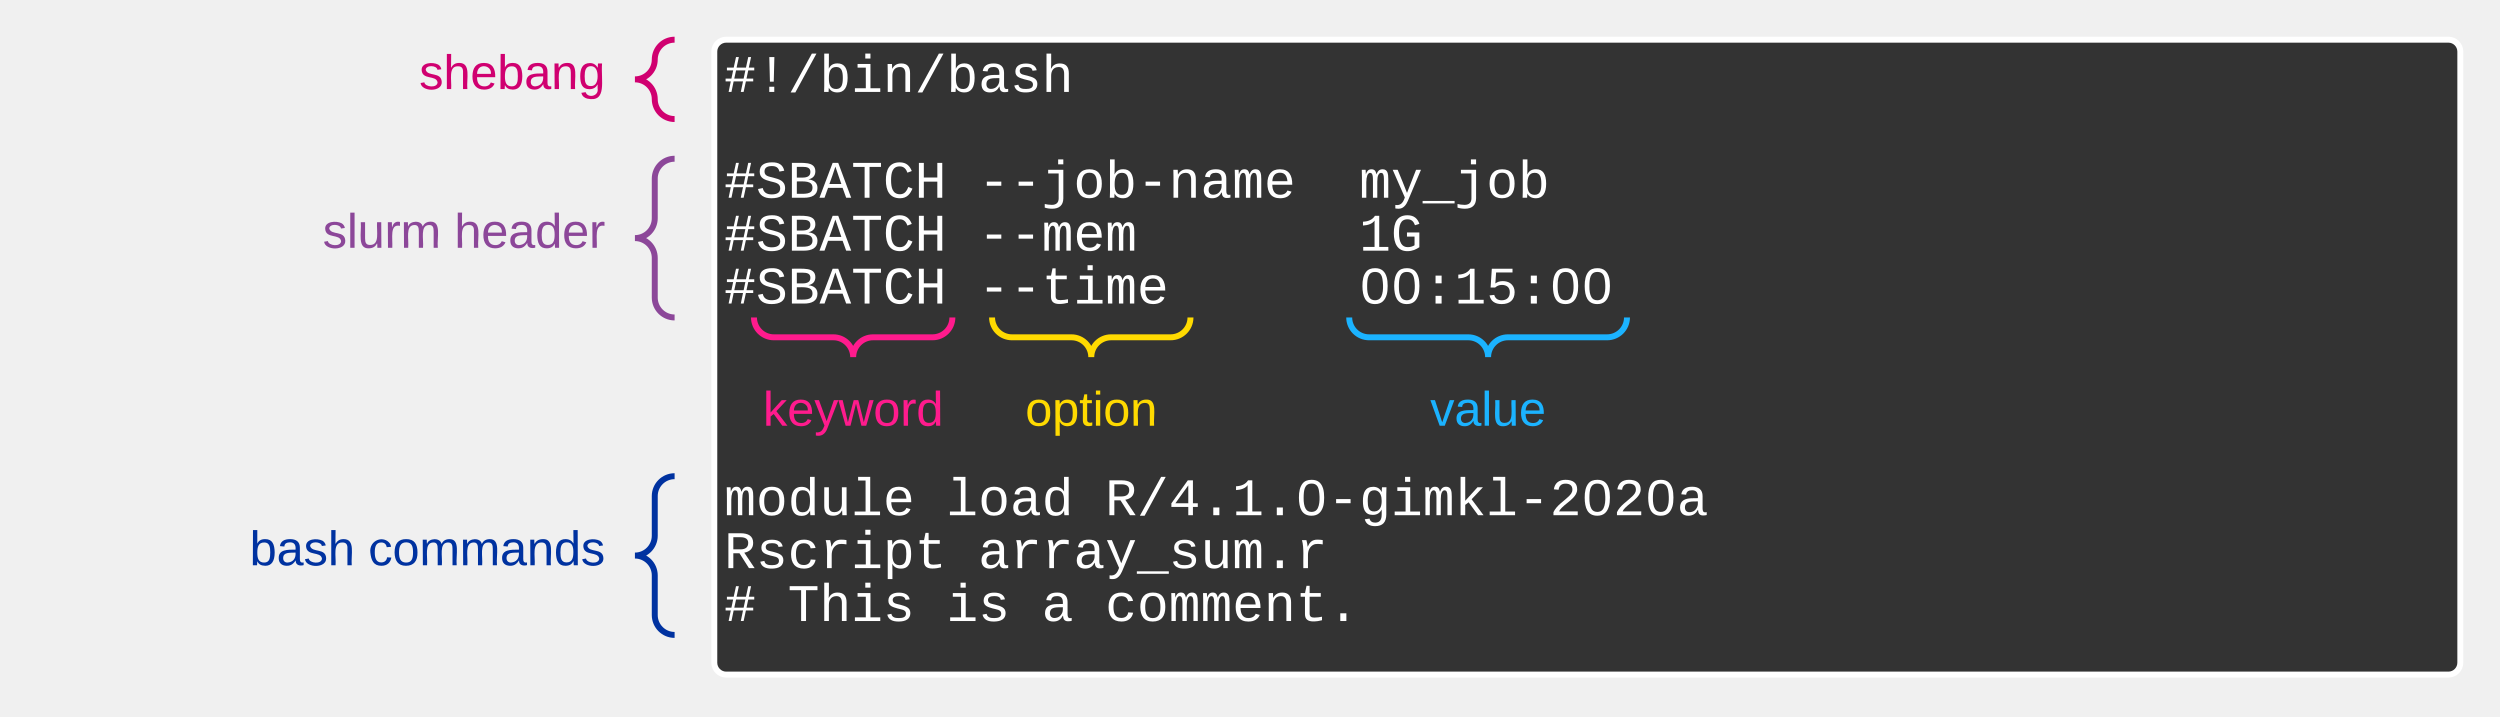
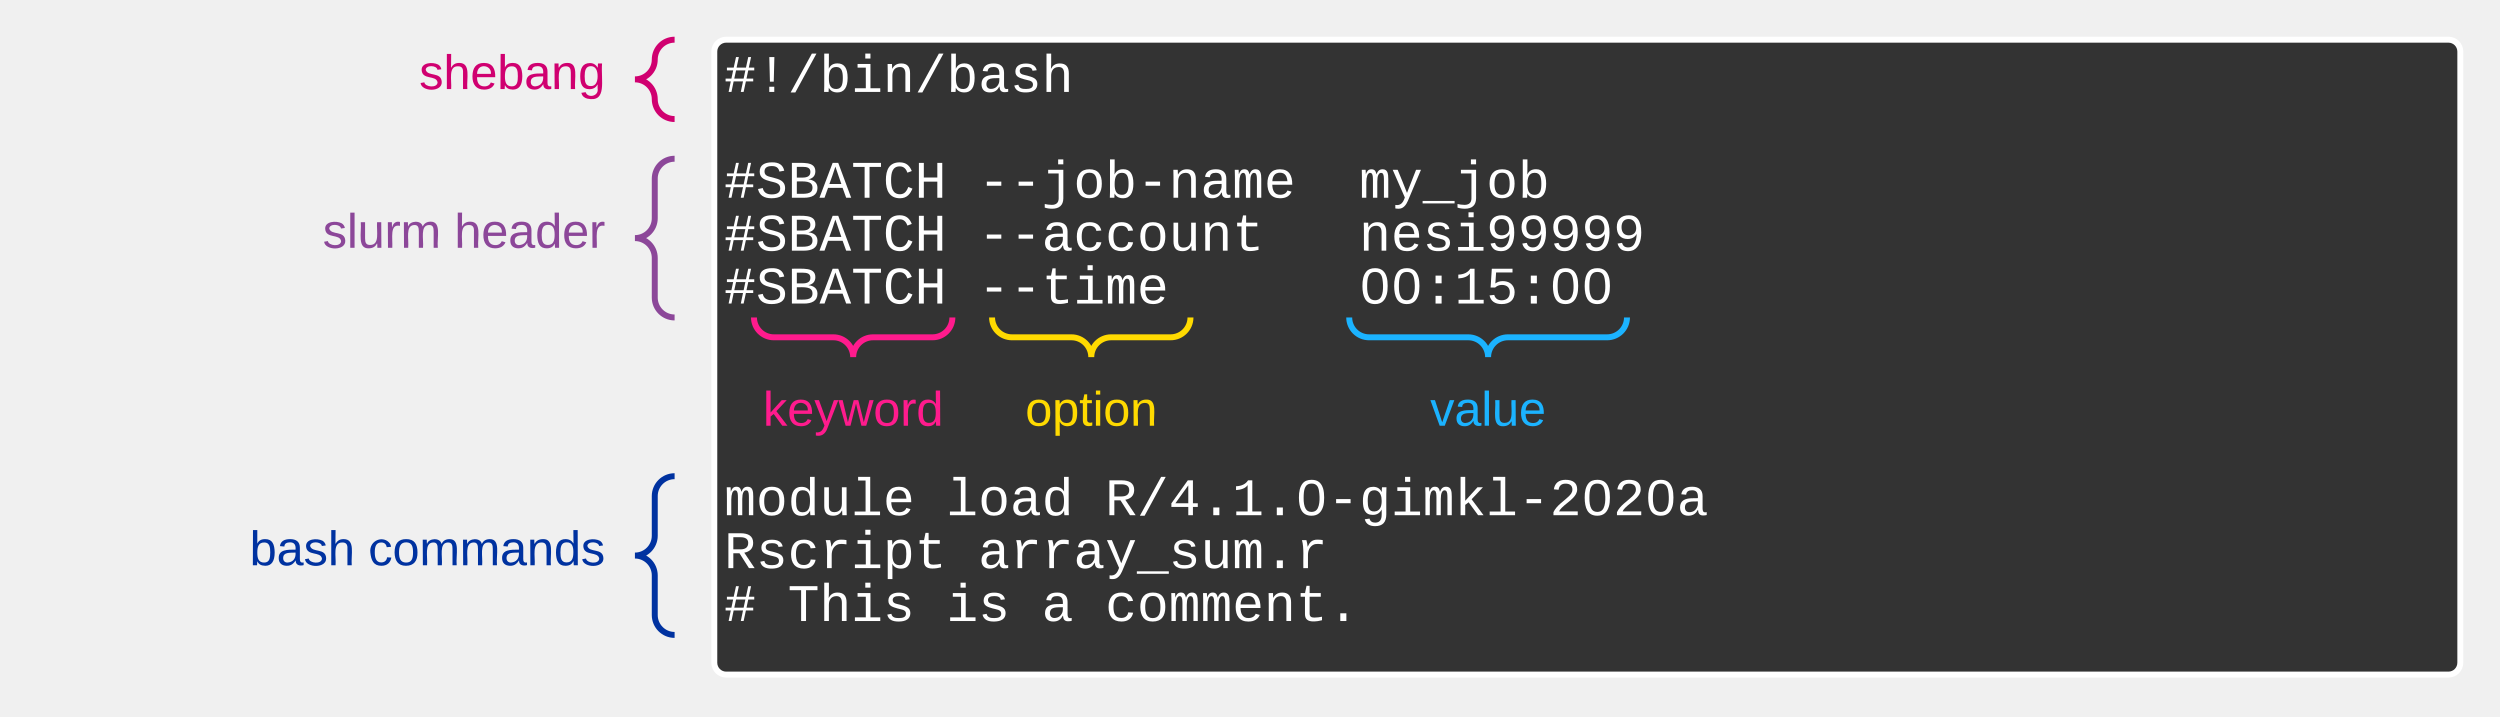
<svg xmlns="http://www.w3.org/2000/svg" xmlns:ns1="lucid" xmlns:xlink="http://www.w3.org/1999/xlink" width="1260" height="361.33">
  <g transform="translate(1580 -160)" ns1:page-tab-id="0_0">
-     <path d="M-1220 186c0-3.3 2.7-6 6-6h868c3.3 0 6 2.7 6 6v308c0 3.3-2.7 6-6 6h-868c-3.3 0-6-2.7-6-6z" stroke="#fff" stroke-width="3" fill="#333" />
+     <path d="M-1220 186a6 6 0 0 1 6-6h868a6 6 0 0 1 6 6v308a6 6 0 0 1-6 6h-868a6 6 0 0 1-6-6z" stroke="#fff" stroke-width="3" fill="#333" />
    <use xlink:href="#a" transform="matrix(1,0,0,1,-1215,185) translate(0 21.32812)" />
    <use xlink:href="#b" transform="matrix(1,0,0,1,-1215,185) translate(0 47.99479)" />
    <use xlink:href="#c" transform="matrix(1,0,0,1,-1215,185) translate(0 74.66146)" />
    <use xlink:href="#d" transform="matrix(1,0,0,1,-1215,185) translate(128.0208 74.66146)" />
    <use xlink:href="#e" transform="matrix(1,0,0,1,-1215,185) translate(320.0521 74.66146)" />
-     <use xlink:href="#c" transform="matrix(1,0,0,1,-1215,185) translate(0 101.3281)" />
-     <use xlink:href="#f" transform="matrix(1,0,0,1,-1215,185) translate(128.0208 101.3281)" />
-     <use xlink:href="#g" transform="matrix(1,0,0,1,-1215,185) translate(216.01 101.3281)" />
-     <use xlink:href="#g" transform="matrix(1,0,0,1,-1215,185) translate(252.01 101.3281)" />
+     <use xlink:href="#f" transform="matrix(1,0,0,1,-1215,185) translate(0 101.3281)" />
+     <use xlink:href="#g" transform="matrix(1,0,0,1,-1215,185) translate(128.0208 101.3281)" />
    <use xlink:href="#h" transform="matrix(1,0,0,1,-1215,185) translate(288.01 101.3281)" />
    <use xlink:href="#i" transform="matrix(1,0,0,1,-1215,185) translate(320.0152 101.3281)" />
    <use xlink:href="#c" transform="matrix(1,0,0,1,-1215,185) translate(0 127.9948)" />
    <use xlink:href="#j" transform="matrix(1,0,0,1,-1215,185) translate(128.0208 127.9948)" />
    <use xlink:href="#k" transform="matrix(1,0,0,1,-1215,185) translate(320.0521 127.9948)" />
    <use xlink:href="#b" transform="matrix(1,0,0,1,-1215,185) translate(0 154.6615)" />
    <use xlink:href="#b" transform="matrix(1,0,0,1,-1215,185) translate(0 181.3281)" />
    <use xlink:href="#b" transform="matrix(1,0,0,1,-1215,185) translate(0 207.9948)" />
    <use xlink:href="#l" transform="matrix(1,0,0,1,-1215,185) translate(0 234.6615)" />
    <use xlink:href="#m" transform="matrix(1,0,0,1,-1215,185) translate(112.0182 234.6615)" />
    <use xlink:href="#n" transform="matrix(1,0,0,1,-1215,185) translate(192.0312 234.6615)" />
    <use xlink:href="#o" transform="matrix(1,0,0,1,-1215,185) translate(0 261.3281)" />
    <use xlink:href="#p" transform="matrix(1,0,0,1,-1215,185) translate(128.0208 261.3281)" />
    <use xlink:href="#q" transform="matrix(1,0,0,1,-1215,185) translate(0 287.9948)" />
    <use xlink:href="#r" transform="matrix(1,0,0,1,-1215,185) translate(32.00521 287.9948)" />
    <use xlink:href="#s" transform="matrix(1,0,0,1,-1215,185) translate(112.0182 287.9948)" />
    <use xlink:href="#t" transform="matrix(1,0,0,1,-1215,185) translate(160.026 287.9948)" />
    <use xlink:href="#u" transform="matrix(1,0,0,1,-1215,185) translate(192.0312 287.9948)" />
    <use xlink:href="#v" transform="matrix(1,0,0,1,-1215,185) translate(0 314.6615)" />
-     <path d="M-1560 186c0-3.3 2.7-6 6-6h308c3.3 0 6 2.7 6 6v28c0 3.3-2.7 6-6 6h-308c-3.3 0-6-2.7-6-6z" fill="none" />
+     <path d="M-1560 186a6 6 0 0 1 6-6h308a6 6 0 0 1 6 6v28a6 6 0 0 1-6 6h-308a6 6 0 0 1-6-6z" fill="none" />
    <path d="M-1240 220c-5.52 0-10-4.48-10-10s-4.48-10-10-10c5.52 0 10-4.48 10-10s4.48-10 10-10" stroke="#d00070" stroke-width="3" fill="none" />
    <g>
      <use xlink:href="#w" transform="matrix(1,0,0,1,-1555,185) translate(186.2963 19.88889)" />
    </g>
-     <path d="M-1560 246c0-3.3 2.7-6 6-6h308c3.3 0 6 2.7 6 6v68c0 3.3-2.7 6-6 6h-308c-3.3 0-6-2.7-6-6z" fill="none" />
+     <path d="M-1560 246a6 6 0 0 1 6-6h308a6 6 0 0 1 6 6v68a6 6 0 0 1-6 6h-308a6 6 0 0 1-6-6z" fill="none" />
    <path d="M-1240 320c-5.52 0-10-4.48-10-10v-20c0-5.52-4.48-10-10-10 5.52 0 10-4.48 10-10v-20c0-5.52 4.48-10 10-10" stroke="#8c4799" stroke-width="3" fill="none" />
    <g>
      <use xlink:href="#x" transform="matrix(1,0,0,1,-1555,245) translate(137.679 39.88889)" />
      <use xlink:href="#y" transform="matrix(1,0,0,1,-1555,245) translate(204.0185 39.88889)" />
    </g>
-     <path d="M-1560 406c0-3.3 2.7-6 6-6h308c3.3 0 6 2.7 6 6v68c0 3.3-2.7 6-6 6h-308c-3.3 0-6-2.7-6-6z" fill="none" />
+     <path d="M-1560 406a6 6 0 0 1 6-6h308a6 6 0 0 1 6 6v68a6 6 0 0 1-6 6h-308a6 6 0 0 1-6-6z" fill="none" />
    <path d="M-1240 480c-5.52 0-10-4.48-10-10v-20c0-5.52-4.48-10-10-10 5.52 0 10-4.48 10-10v-20c0-5.52 4.48-10 10-10" stroke="#0032a0" stroke-width="3" fill="none" />
    <g>
      <use xlink:href="#z" transform="matrix(1,0,0,1,-1555,405) translate(100.8765 39.88889)" />
      <use xlink:href="#A" transform="matrix(1,0,0,1,-1555,405) translate(160.6296 39.88889)" />
    </g>
    <g fill="none">
-       <path d="M-1194 400c-3.3 0-6-2.7-6-6v-68c0-3.3 2.7-6 6-6h88c3.3 0 6 2.7 6 6v68c0 3.3-2.7 6-6 6z" />
+       <path d="M-1194 400a6 6 0 0 1-6-6v-68a6 6 0 0 1 6-6h88a6 6 0 0 1 6 6v68a6 6 0 0 1-6 6z" />
      <path d="M-1100 320c0 5.52-4.48 10-10 10h-30c-5.52 0-10 4.48-10 10 0-5.52-4.48-10-10-10h-30c-5.52 0-10-4.48-10-10" stroke="#ff1b8d" stroke-width="3" />
    </g>
    <g>
      <use xlink:href="#B" transform="matrix(1,0,0,1,-1195,355) translate(-0.4259259 19.55556)" />
    </g>
    <g fill="none">
-       <path d="M-1074 400c-3.3 0-6-2.7-6-6v-68c0-3.3 2.7-6 6-6h88c3.3 0 6 2.7 6 6v68c0 3.3-2.7 6-6 6z" />
+       <path d="M-1074 400a6 6 0 0 1-6-6v-68a6 6 0 0 1 6-6h88a6 6 0 0 1 6 6v68a6 6 0 0 1-6 6z" />
      <path d="M-980 320c0 5.52-4.48 10-10 10h-30c-5.52 0-10 4.48-10 10 0-5.52-4.48-10-10-10h-30c-5.52 0-10-4.48-10-10" stroke="#ffda00" stroke-width="3" />
    </g>
    <g>
      <use xlink:href="#C" transform="matrix(1,0,0,1,-1075,355) translate(11.76235 19.55556)" />
    </g>
    <g fill="none">
-       <path d="M-894 400c-3.3 0-6-2.7-6-6v-68c0-3.3 2.7-6 6-6h128c3.3 0 6 2.7 6 6v68c0 3.3-2.7 6-6 6z" />
+       <path d="M-894 400a6 6 0 0 1-6-6v-68a6 6 0 0 1 6-6h128a6 6 0 0 1 6 6v68a6 6 0 0 1-6 6z" />
      <path d="M-760 320c0 5.52-4.48 10-10 10h-50c-5.52 0-10 4.48-10 10 0-5.52-4.48-10-10-10h-50c-5.52 0-10-4.48-10-10" stroke="#1bb3ff" stroke-width="3" />
    </g>
    <g>
      <use xlink:href="#D" transform="matrix(1,0,0,1,-895,355) translate(35.83642 19.55556)" />
    </g>
    <defs>
      <path fill="#fff" d="M930-833l-67 317h260v108H840L752 0H642l86-408H365L281 0H171l84-408H54v-108h225l67-317H105v-108h263l89-408h110l-88 408h363l88-408h110l-88 408h211v108H930zm-471 0l-69 317h362l67-317H459" id="E" />
      <path fill="#fff" d="M689-397H541l-24-951h196zM515 0v-201h194V0H515" id="F" />
      <path fill="#fff" d="M114 20l821-1504h178L296 20H114" id="G" />
      <path fill="#fff" d="M365-904c58-129 161-200 334-200 130 0 228 46 293 138s98 233 98 420c0 189-34 331-102 425S824 20 698 20c-170 0-275-64-336-184 0 55-3 116-9 164H179c5-68 6-147 6-223v-1261h180c-2 193 4 394-4 580h4zm283 791c221 0 256-197 256-427 0-229-34-425-254-425-236 0-285 195-285 441 0 237 53 411 283 411" id="H" />
      <path fill="#fff" d="M745-142h380V0H143v-142h422v-798H246v-142h499v940zM545-1292v-192h200v192H545" id="I" />
      <path fill="#fff" d="M706-1102c241 0 344 136 343 381V0H868v-695c1-168-57-273-220-268-190 6-283 138-283 336V0H185c-3-360 6-732-6-1082h170c4 54 7 126 8 185h3c63-121 164-204 346-205" id="J" />
      <path fill="#fff" d="M1000-272c3 95 12 159 101 161 21 0 41-3 59-7V-6c-44 10-86 16-139 16-141 2-191-84-197-217h-6C748-76 648 20 446 20c-207 0-318-120-318-322 0-266 194-348 454-354l236-4c12-191-40-305-222-305-140 0-220 47-232 172l-188-17c33-204 181-292 423-292 255 0 401 118 401 364v466zm-683-27c0 109 63 184 175 182 166-3 259-96 306-217 24-65 20-120 20-200-232 7-501-28-501 235" id="K" />
      <path fill="#fff" d="M873-819c-18-114-119-146-250-146-163 0-245 50-245 151 0 151 170 148 294 185 182 54 388 94 388 320 0 240-189 325-439 329-245 4-410-69-454-268l159-31c24 133 136 168 295 165 144-2 270-31 270-171 0-164-195-160-331-202-167-52-350-87-350-299 0-218 173-315 413-313 220 2 373 77 412 260" id="L" />
      <path fill="#fff" d="M648-963c-190 6-283 138-283 336V0H185v-1484h181c-2 197 6 404-9 587h3c62-120 159-205 339-205 242 0 351 135 350 381V0H868v-695c1-168-57-273-220-268" id="M" />
      <g id="a">
        <use transform="matrix(0.01302083,0,0,0.01302083,0,0)" xlink:href="#E" />
        <use transform="matrix(0.01302083,0,0,0.01302083,16.0026,0)" xlink:href="#F" />
        <use transform="matrix(0.01302083,0,0,0.01302083,32.00521,0)" xlink:href="#G" />
        <use transform="matrix(0.01302083,0,0,0.01302083,48.00781,0)" xlink:href="#H" />
        <use transform="matrix(0.01302083,0,0,0.01302083,64.01042,0)" xlink:href="#I" />
        <use transform="matrix(0.01302083,0,0,0.01302083,80.01302,0)" xlink:href="#J" />
        <use transform="matrix(0.01302083,0,0,0.01302083,96.01562,0)" xlink:href="#G" />
        <use transform="matrix(0.01302083,0,0,0.01302083,112.0182,0)" xlink:href="#H" />
        <use transform="matrix(0.01302083,0,0,0.01302083,128.0208,0)" xlink:href="#K" />
        <use transform="matrix(0.01302083,0,0,0.01302083,144.0234,0)" xlink:href="#L" />
        <use transform="matrix(0.01302083,0,0,0.01302083,160.026,0)" xlink:href="#M" />
      </g>
      <path fill="#fff" d="M614-1226c-167 1-283 53-283 213 0 183 186 193 334 234 230 63 463 120 463 409 0 286-219 387-518 390C309 23 131-98 79-338l185-37c34 165 149 248 351 246 184-2 324-58 324-238 0-203-207-221-372-266-210-57-422-111-422-377 0-267 201-356 470-360 279-5 430 101 480 324l-188 33c-28-141-121-215-293-213" id="N" />
      <path fill="#fff" d="M802-711c201 25 350 118 350 331C1152-95 921 0 634 0H162v-1349c401 9 908-74 908 327 0 184-111 275-268 311zm-224-69c174-2 300-51 300-218 0-163-124-198-302-198H353v416h225zM353-153c281-2 612 44 606-244-5-271-329-233-606-234v478" id="O" />
      <path fill="#fff" d="M1034 0L896-382H333L196 0H0l510-1349h217L1228 0h-194zM847-531c-77-225-157-447-231-674-69 231-154 451-232 674h463" id="P" />
      <path fill="#fff" d="M709-1193V0H519v-1193H76v-156h1076v156H709" id="Q" />
      <path fill="#fff" d="M650-1214c-281 0-336 244-336 533 0 295 60 546 347 546 188 0 263-142 322-282l159 65C1058-155 935 20 659 20c-401 0-546-295-546-701 0-407 135-689 536-689 264 0 391 146 466 335l-168 65c-47-129-127-244-297-244" id="R" />
      <path fill="#fff" d="M875 0v-623H353V0H162v-1349h191v566h522v-566h191V0H875" id="S" />
      <g id="c">
        <use transform="matrix(0.01302083,0,0,0.01302083,0,0)" xlink:href="#E" />
        <use transform="matrix(0.01302083,0,0,0.01302083,16.0026,0)" xlink:href="#N" />
        <use transform="matrix(0.01302083,0,0,0.01302083,32.00521,0)" xlink:href="#O" />
        <use transform="matrix(0.01302083,0,0,0.01302083,48.00781,0)" xlink:href="#P" />
        <use transform="matrix(0.01302083,0,0,0.01302083,64.01042,0)" xlink:href="#Q" />
        <use transform="matrix(0.01302083,0,0,0.01302083,80.01302,0)" xlink:href="#R" />
        <use transform="matrix(0.01302083,0,0,0.01302083,96.01562,0)" xlink:href="#S" />
      </g>
      <path fill="#fff" d="M334-464v-160h560v160H334" id="T" />
      <path fill="#fff" d="M390 276c167 0 266-82 266-251v-965H249v-142h587V28c-4 270-165 397-431 397-107 0-208-16-288-43V242c80 18 173 34 273 34zm246-1568v-192h200v192H636" id="U" />
      <path fill="#fff" d="M615-1102c343 0 484 203 482 560-1 347-147 562-488 562-336 0-475-219-479-562-4-349 156-560 485-560zm-8 989c240 0 301-180 301-429 0-245-55-427-290-427-236 0-299 181-299 427 0 243 61 429 288 429" id="V" />
      <path fill="#fff" d="M904-1102c199 0 220 177 220 381V0H956v-686c-3-114 0-215-60-264-70-33-125-4-158 71-26 56-39 140-39 252V0H531v-686c-3-114-1-215-61-264-78-41-136 24-157 84-24 69-39 159-39 259V0H105c-3-360 6-732-6-1082h149c6 50 3 123 8 175 36-100 83-195 216-195 135 0 166 79 196 196 42-105 93-196 236-196" id="W" />
      <path fill="#fff" d="M617-1102c355 0 481 238 477 599H322c5 222 84 388 301 388 144 0 244-59 284-166l158 45C1002-72 854 20 623 20c-342 0-490-220-490-568 0-346 151-554 484-554zm291 461c-18-192-90-328-289-328-194 0-287 128-295 328h584" id="X" />
      <g id="d">
        <use transform="matrix(0.01302083,0,0,0.01302083,0,0)" xlink:href="#T" />
        <use transform="matrix(0.01302083,0,0,0.01302083,16.0026,0)" xlink:href="#T" />
        <use transform="matrix(0.01302083,0,0,0.01302083,32.00521,0)" xlink:href="#U" />
        <use transform="matrix(0.01302083,0,0,0.01302083,48.00781,0)" xlink:href="#V" />
        <use transform="matrix(0.01302083,0,0,0.01302083,64.01042,0)" xlink:href="#H" />
        <use transform="matrix(0.01302083,0,0,0.01302083,80.01302,0)" xlink:href="#T" />
        <use transform="matrix(0.01302083,0,0,0.01302083,96.01562,0)" xlink:href="#J" />
        <use transform="matrix(0.01302083,0,0,0.01302083,112.0182,0)" xlink:href="#K" />
        <use transform="matrix(0.01302083,0,0,0.01302083,128.0208,0)" xlink:href="#W" />
        <use transform="matrix(0.01302083,0,0,0.01302083,144.0234,0)" xlink:href="#X" />
      </g>
      <path fill="#fff" d="M168 279c222 39 310-114 368-290L66-1082h192c120 299 249 590 362 896 115-301 235-597 351-896h190L705 0c-65 164-130 320-275 396-67 36-177 35-262 18V279" id="Y" />
      <path fill="#fff" d="M-5 220v-96h1238v96H-5" id="Z" />
      <g id="e">
        <use transform="matrix(0.01302083,0,0,0.01302083,0,0)" xlink:href="#W" />
        <use transform="matrix(0.01302083,0,0,0.01302083,16.0026,0)" xlink:href="#Y" />
        <use transform="matrix(0.01302083,0,0,0.01302083,32.00521,0)" xlink:href="#Z" />
        <use transform="matrix(0.01302083,0,0,0.01302083,48.00781,0)" xlink:href="#U" />
        <use transform="matrix(0.01302083,0,0,0.01302083,64.01042,0)" xlink:href="#V" />
        <use transform="matrix(0.01302083,0,0,0.01302083,80.01302,0)" xlink:href="#H" />
      </g>
      <g id="f">
+         <use transform="matrix(0.01302083,0,0,0.01302083,0,0)" xlink:href="#E" />
+         <use transform="matrix(0.01302083,0,0,0.01302083,16.0026,0)" xlink:href="#N" />
+         <use transform="matrix(0.01302083,0,0,0.01302083,32.00521,0)" xlink:href="#O" />
+         <use transform="matrix(0.01302083,0,0,0.01302083,48.00781,0)" xlink:href="#P" />
+         <use transform="matrix(0.01302083,0,0,0.01302083,64.01042,0)" xlink:href="#Q" />
+         <use transform="matrix(0.01302083,0,0,0.01302083,80.01302,0)" xlink:href="#R" />
+         <use transform="matrix(0.01302083,0,0,0.01302083,96.01562,0)" xlink:href="#S" />
+       </g>
+       <path fill="#fff" d="M631 20c-350 0-501-215-501-562 0-355 162-560 502-560 250 0 399 118 446 323l-192 14c-23-124-109-196-262-196-242 0-305 171-305 415 1 245 61 427 304 427 151 0 248-77 267-215l190 12C1039-107 883 20 631 20" id="aa" />
+       <path fill="#fff" d="M528 20c-247 0-343-132-343-381v-721h180v686c-4 177 45 284 224 277 194-8 279-136 279-336v-627h181c3 360-6 732 6 1082H885c-4-54-7-126-8-185h-3C809-64 714 20 528 20" id="ab" />
+       <path fill="#fff" d="M682 16c-209 0-323-80-324-285v-671H190v-142h170l58-282h120v282h432v142H538v652c2 114 60 155 182 155 106 0 209-16 297-34v137C921-4 806 16 682 16" id="ac" />
+       <g id="g">
        <use transform="matrix(0.01302083,0,0,0.01302083,0,0)" xlink:href="#T" />
        <use transform="matrix(0.01302083,0,0,0.01302083,16.0026,0)" xlink:href="#T" />
-         <use transform="matrix(0.01302083,0,0,0.01302083,32.00521,0)" xlink:href="#W" />
-         <use transform="matrix(0.01302083,0,0,0.01302083,48.00781,0)" xlink:href="#X" />
-         <use transform="matrix(0.01302083,0,0,0.01302083,64.01042,0)" xlink:href="#W" />
-       </g>
-       <path fill="#fff" d="M148-1120c216-7 379-89 463-229h166v1204h353V0H157v-145h439v-1021c-79 124-254 184-448 194v-148" id="aa" />
-       <path fill="#fff" d="M655-135c108 0 195-33 260-74v-336H622v-160h479v572C981-54 839 20 639 20c-388 0-526-306-526-701 0-406 129-689 529-689 261 0 392 137 461 331l-171 56c-47-131-122-231-288-231-281 0-330 245-330 533 0 179 28 314 84 407s142 139 257 139" id="ab" />
+         <use transform="matrix(0.01302083,0,0,0.01302083,32.00521,0)" xlink:href="#K" />
+         <use transform="matrix(0.01302083,0,0,0.01302083,48.00781,0)" xlink:href="#aa" />
+         <use transform="matrix(0.01302083,0,0,0.01302083,64.01042,0)" xlink:href="#aa" />
+         <use transform="matrix(0.01302083,0,0,0.01302083,80.01302,0)" xlink:href="#V" />
+         <use transform="matrix(0.01302083,0,0,0.01302083,96.01562,0)" xlink:href="#ab" />
+         <use transform="matrix(0.01302083,0,0,0.01302083,112.0182,0)" xlink:href="#J" />
+         <use transform="matrix(0.01302083,0,0,0.01302083,128.0208,0)" xlink:href="#ac" />
+       </g>
+       <path fill="#fff" d="M141-911c0-296 172-459 469-459 157 0 276 55 356 166s121 278 121 501c-1 324-87 567-297 677-134 70-367 56-475-22-71-52-117-126-145-226l172-27c34 111 103 176 238 176 187 0 261-138 304-298 16-65 24-141 25-227-59 121-177 199-350 199-275 0-418-184-418-460zm461 318c168 0 289-96 289-269 0-158-59-275-163-332-36-20-77-30-124-30-187 0-280 125-280 313s90 318 278 318" id="ad" />
      <g id="i">
-         <use transform="matrix(0.01302083,0,0,0.01302083,0,0)" xlink:href="#aa" />
-         <use transform="matrix(0.01302083,0,0,0.01302083,16.0026,0)" xlink:href="#ab" />
-       </g>
-       <path fill="#fff" d="M682 16c-209 0-323-80-324-285v-671H190v-142h170l58-282h120v282h432v142H538v652c2 114 60 155 182 155 106 0 209-16 297-34v137C921-4 806 16 682 16" id="ac" />
+         <use transform="matrix(0.01302083,0,0,0.01302083,0,0)" xlink:href="#J" />
+         <use transform="matrix(0.01302083,0,0,0.01302083,16.0026,0)" xlink:href="#X" />
+         <use transform="matrix(0.01302083,0,0,0.01302083,32.00521,0)" xlink:href="#L" />
+         <use transform="matrix(0.01302083,0,0,0.01302083,48.00781,0)" xlink:href="#I" />
+         <use transform="matrix(0.01302083,0,0,0.01302083,64.01042,0)" xlink:href="#ad" />
+         <use transform="matrix(0.01302083,0,0,0.01302083,80.01302,0)" xlink:href="#ad" />
+         <use transform="matrix(0.01302083,0,0,0.01302083,96.01562,0)" xlink:href="#ad" />
+         <use transform="matrix(0.01302083,0,0,0.01302083,112.0182,0)" xlink:href="#ad" />
+         <use transform="matrix(0.01302083,0,0,0.01302083,128.0208,0)" xlink:href="#ad" />
+       </g>
      <g id="j">
        <use transform="matrix(0.01302083,0,0,0.01302083,0,0)" xlink:href="#T" />
        <use transform="matrix(0.01302083,0,0,0.01302083,16.0026,0)" xlink:href="#T" />
        <use transform="matrix(0.01302083,0,0,0.01302083,32.00521,0)" xlink:href="#ac" />
        <use transform="matrix(0.01302083,0,0,0.01302083,48.00781,0)" xlink:href="#I" />
        <use transform="matrix(0.01302083,0,0,0.01302083,64.01042,0)" xlink:href="#W" />
        <use transform="matrix(0.01302083,0,0,0.01302083,80.01302,0)" xlink:href="#X" />
      </g>
-       <path fill="#fff" d="M1065-1013c47 164 49 500-1 665C999-130 875 20 611 20c-377 0-484-300-487-695-2-245 41-425 141-551 77-98 191-144 352-144 261 0 386 140 448 357zM741-155c199-92 203-504 159-785-26-168-96-284-283-284-281 0-308 256-311 549-2 181 18 324 80 428 46 77 115 118 227 120 47 0 90-10 128-28" id="ad" />
-       <path fill="#fff" d="M496 0v-299h235V0H496zm0-783v-299h235v299H496" id="ae" />
-       <path fill="#fff" d="M353-779c69-51 166-92 291-90 218 3 357 100 423 255 21 52 32 109 32 170 0 305-189 464-500 464-268 0-424-116-471-335l182-21c35 130 124 212 293 209 198-4 309-114 309-313 0-182-118-282-305-282-120 0-198 45-262 101H169l47-728h801v145H382" id="af" />
+       <path fill="#fff" d="M1065-1013c47 164 49 500-1 665C999-130 875 20 611 20c-377 0-484-300-487-695-2-245 41-425 141-551 77-98 191-144 352-144 261 0 386 140 448 357zM741-155c199-92 203-504 159-785-26-168-96-284-283-284-281 0-308 256-311 549-2 181 18 324 80 428 46 77 115 118 227 120 47 0 90-10 128-28" id="ae" />
+       <path fill="#fff" d="M496 0v-299h235V0H496zm0-783v-299h235v299H496" id="af" />
+       <path fill="#fff" d="M148-1120c216-7 379-89 463-229h166v1204h353V0H157v-145h439v-1021c-79 124-254 184-448 194v-148" id="ag" />
+       <path fill="#fff" d="M353-779c69-51 166-92 291-90 218 3 357 100 423 255 21 52 32 109 32 170 0 305-189 464-500 464-268 0-424-116-471-335l182-21c35 130 124 212 293 209 198-4 309-114 309-313 0-182-118-282-305-282-120 0-198 45-262 101H169l47-728h801v145H382" id="ah" />
      <g id="k">
-         <use transform="matrix(0.01302083,0,0,0.01302083,0,0)" xlink:href="#ad" />
-         <use transform="matrix(0.01302083,0,0,0.01302083,16.0026,0)" xlink:href="#ad" />
-         <use transform="matrix(0.01302083,0,0,0.01302083,32.00521,0)" xlink:href="#ae" />
-         <use transform="matrix(0.01302083,0,0,0.01302083,48.00781,0)" xlink:href="#aa" />
-         <use transform="matrix(0.01302083,0,0,0.01302083,64.01042,0)" xlink:href="#af" />
-         <use transform="matrix(0.01302083,0,0,0.01302083,80.01302,0)" xlink:href="#ae" />
-         <use transform="matrix(0.01302083,0,0,0.01302083,96.01562,0)" xlink:href="#ad" />
-         <use transform="matrix(0.01302083,0,0,0.01302083,112.0182,0)" xlink:href="#ad" />
-       </g>
-       <path fill="#fff" d="M865-914c-3-187-2-380-2-570h180v1261c0 76 1 155 6 223H877c-8-49-9-116-10-174h-5C801-44 708 26 530 26c-135 0-234-46-297-139s-95-232-95-419c0-377 131-566 392-566 176 0 271 63 335 184zm-286-51c-222 0-255 197-255 427 0 229 31 425 253 425 237 0 286-195 286-441 0-238-52-411-284-411" id="ag" />
-       <path fill="#fff" d="M528 20c-247 0-343-132-343-381v-721h180v686c-4 177 45 284 224 277 194-8 279-136 279-336v-627h181c3 360-6 732 6 1082H885c-4-54-7-126-8-185h-3C809-64 714 20 528 20" id="ah" />
-       <path fill="#fff" d="M736-142h380V0H134v-142h422v-1200H267v-142h469v1342" id="ai" />
+         <use transform="matrix(0.01302083,0,0,0.01302083,0,0)" xlink:href="#ae" />
+         <use transform="matrix(0.01302083,0,0,0.01302083,16.0026,0)" xlink:href="#ae" />
+         <use transform="matrix(0.01302083,0,0,0.01302083,32.00521,0)" xlink:href="#af" />
+         <use transform="matrix(0.01302083,0,0,0.01302083,48.00781,0)" xlink:href="#ag" />
+         <use transform="matrix(0.01302083,0,0,0.01302083,64.01042,0)" xlink:href="#ah" />
+         <use transform="matrix(0.01302083,0,0,0.01302083,80.01302,0)" xlink:href="#af" />
+         <use transform="matrix(0.01302083,0,0,0.01302083,96.01562,0)" xlink:href="#ae" />
+         <use transform="matrix(0.01302083,0,0,0.01302083,112.0182,0)" xlink:href="#ae" />
+       </g>
+       <path fill="#fff" d="M865-914c-3-187-2-380-2-570h180v1261c0 76 1 155 6 223H877c-8-49-9-116-10-174h-5C801-44 708 26 530 26c-135 0-234-46-297-139s-95-232-95-419c0-377 131-566 392-566 176 0 271 63 335 184zm-286-51c-222 0-255 197-255 427 0 229 31 425 253 425 237 0 286-195 286-441 0-238-52-411-284-411" id="ai" />
+       <path fill="#fff" d="M736-142h380V0H134v-142h422v-1200H267v-142h469v1342" id="aj" />
      <g id="l">
        <use transform="matrix(0.01302083,0,0,0.01302083,0,0)" xlink:href="#W" />
        <use transform="matrix(0.01302083,0,0,0.01302083,16.0026,0)" xlink:href="#V" />
-         <use transform="matrix(0.01302083,0,0,0.01302083,32.00521,0)" xlink:href="#ag" />
-         <use transform="matrix(0.01302083,0,0,0.01302083,48.00781,0)" xlink:href="#ah" />
-         <use transform="matrix(0.01302083,0,0,0.01302083,64.01042,0)" xlink:href="#ai" />
+         <use transform="matrix(0.01302083,0,0,0.01302083,32.00521,0)" xlink:href="#ai" />
+         <use transform="matrix(0.01302083,0,0,0.01302083,48.00781,0)" xlink:href="#ab" />
+         <use transform="matrix(0.01302083,0,0,0.01302083,64.01042,0)" xlink:href="#aj" />
        <use transform="matrix(0.01302083,0,0,0.01302083,80.01302,0)" xlink:href="#X" />
      </g>
      <g id="m">
-         <use transform="matrix(0.01302083,0,0,0.01302083,0,0)" xlink:href="#ai" />
+         <use transform="matrix(0.01302083,0,0,0.01302083,0,0)" xlink:href="#aj" />
        <use transform="matrix(0.01302083,0,0,0.01302083,16.0026,0)" xlink:href="#V" />
        <use transform="matrix(0.01302083,0,0,0.01302083,32.00521,0)" xlink:href="#K" />
-         <use transform="matrix(0.01302083,0,0,0.01302083,48.00781,0)" xlink:href="#ag" />
-       </g>
-       <path fill="#fff" d="M1121-976c0 225-142 341-344 379L1177 0H957L591-575H353V0H162v-1349h482c281 3 477 100 477 373zM633-726c181-1 296-73 296-247 0-149-101-223-304-223H353v470h280" id="aj" />
-       <path fill="#fff" d="M937-319V0H757v-319H103v-140l635-890h199v888h188v142H937zm-180-835L257-461h500v-693" id="ak" />
-       <path fill="#fff" d="M496 0v-299h235V0H496" id="al" />
-       <path fill="#fff" d="M1048-32c-2 300-135 456-433 456-222-1-358-88-400-267l184-25c22 99 100 157 222 156 184-2 248-125 248-315 0-64 3-133-2-194C807-100 706-13 524-12c-306 0-381-228-381-537 0-318 85-550 400-550 164 0 271 83 325 202h3c1-60 3-134 12-185h171c-13 339-4 702-6 1050zM585-145c210-8 284-178 284-406 0-192-52-331-177-392-33-16-69-22-104-22-223 2-259 184-259 414 0 229 31 415 256 406" id="am" />
-       <path fill="#fff" d="M914 0L548-499l-132 98V0H236v-1484h180v927l475-525h211L663-617 1125 0H914" id="an" />
-       <path fill="#fff" d="M611-1370c266 0 451 106 451 368 0 147-77 243-154 327-132 144-316 255-451 395-42 44-75 87-96 134h723V0H144v-117c124-264 387-411 582-603 73-72 151-147 151-271 0-161-104-231-266-231-163 0-249 90-268 238l-184-17c35-233 185-369 452-369" id="ao" />
+         <use transform="matrix(0.01302083,0,0,0.01302083,48.00781,0)" xlink:href="#ai" />
+       </g>
+       <path fill="#fff" d="M1121-976c0 225-142 341-344 379L1177 0H957L591-575H353V0H162v-1349h482c281 3 477 100 477 373zM633-726c181-1 296-73 296-247 0-149-101-223-304-223H353v470h280" id="ak" />
+       <path fill="#fff" d="M937-319V0H757v-319H103v-140l635-890h199v888h188v142H937zm-180-835L257-461h500v-693" id="al" />
+       <path fill="#fff" d="M496 0v-299h235V0H496" id="am" />
+       <path fill="#fff" d="M1048-32c-2 300-135 456-433 456-222-1-358-88-400-267l184-25c22 99 100 157 222 156 184-2 248-125 248-315 0-64 3-133-2-194C807-100 706-13 524-12c-306 0-381-228-381-537 0-318 85-550 400-550 164 0 271 83 325 202h3c1-60 3-134 12-185h171c-13 339-4 702-6 1050zM585-145c210-8 284-178 284-406 0-192-52-331-177-392-33-16-69-22-104-22-223 2-259 184-259 414 0 229 31 415 256 406" id="an" />
+       <path fill="#fff" d="M914 0L548-499l-132 98V0H236v-1484h180v927l475-525h211L663-617 1125 0H914" id="ao" />
+       <path fill="#fff" d="M611-1370c266 0 451 106 451 368 0 147-77 243-154 327-132 144-316 255-451 395-42 44-75 87-96 134h723V0H144v-117c124-264 387-411 582-603 73-72 151-147 151-271 0-161-104-231-266-231-163 0-249 90-268 238l-184-17c35-233 185-369 452-369" id="ap" />
      <g id="n">
-         <use transform="matrix(0.01302083,0,0,0.01302083,0,0)" xlink:href="#aj" />
+         <use transform="matrix(0.01302083,0,0,0.01302083,0,0)" xlink:href="#ak" />
        <use transform="matrix(0.01302083,0,0,0.01302083,16.0026,0)" xlink:href="#G" />
-         <use transform="matrix(0.01302083,0,0,0.01302083,32.00521,0)" xlink:href="#ak" />
-         <use transform="matrix(0.01302083,0,0,0.01302083,48.00781,0)" xlink:href="#al" />
-         <use transform="matrix(0.01302083,0,0,0.01302083,64.01042,0)" xlink:href="#aa" />
-         <use transform="matrix(0.01302083,0,0,0.01302083,80.01302,0)" xlink:href="#al" />
-         <use transform="matrix(0.01302083,0,0,0.01302083,96.01562,0)" xlink:href="#ad" />
+         <use transform="matrix(0.01302083,0,0,0.01302083,32.00521,0)" xlink:href="#al" />
+         <use transform="matrix(0.01302083,0,0,0.01302083,48.00781,0)" xlink:href="#am" />
+         <use transform="matrix(0.01302083,0,0,0.01302083,64.01042,0)" xlink:href="#ag" />
+         <use transform="matrix(0.01302083,0,0,0.01302083,80.01302,0)" xlink:href="#am" />
+         <use transform="matrix(0.01302083,0,0,0.01302083,96.01562,0)" xlink:href="#ae" />
        <use transform="matrix(0.01302083,0,0,0.01302083,112.0182,0)" xlink:href="#T" />
-         <use transform="matrix(0.01302083,0,0,0.01302083,128.0208,0)" xlink:href="#am" />
+         <use transform="matrix(0.01302083,0,0,0.01302083,128.0208,0)" xlink:href="#an" />
        <use transform="matrix(0.01302083,0,0,0.01302083,144.0234,0)" xlink:href="#I" />
        <use transform="matrix(0.01302083,0,0,0.01302083,160.026,0)" xlink:href="#W" />
-         <use transform="matrix(0.01302083,0,0,0.01302083,176.0286,0)" xlink:href="#an" />
-         <use transform="matrix(0.01302083,0,0,0.01302083,192.0312,0)" xlink:href="#ai" />
+         <use transform="matrix(0.01302083,0,0,0.01302083,176.0286,0)" xlink:href="#ao" />
+         <use transform="matrix(0.01302083,0,0,0.01302083,192.0312,0)" xlink:href="#aj" />
        <use transform="matrix(0.01302083,0,0,0.01302083,208.0339,0)" xlink:href="#T" />
-         <use transform="matrix(0.01302083,0,0,0.01302083,224.0365,0)" xlink:href="#ao" />
-         <use transform="matrix(0.01302083,0,0,0.01302083,240.0391,0)" xlink:href="#ad" />
-         <use transform="matrix(0.01302083,0,0,0.01302083,256.0417,0)" xlink:href="#ao" />
-         <use transform="matrix(0.01302083,0,0,0.01302083,272.0443,0)" xlink:href="#ad" />
+         <use transform="matrix(0.01302083,0,0,0.01302083,224.0365,0)" xlink:href="#ap" />
+         <use transform="matrix(0.01302083,0,0,0.01302083,240.0391,0)" xlink:href="#ae" />
+         <use transform="matrix(0.01302083,0,0,0.01302083,256.0417,0)" xlink:href="#ap" />
+         <use transform="matrix(0.01302083,0,0,0.01302083,272.0443,0)" xlink:href="#ae" />
        <use transform="matrix(0.01302083,0,0,0.01302083,288.0469,0)" xlink:href="#K" />
      </g>
-       <path fill="#fff" d="M631 20c-350 0-501-215-501-562 0-355 162-560 502-560 250 0 399 118 446 323l-192 14c-23-124-109-196-262-196-242 0-305 171-305 415 1 245 61 427 304 427 151 0 248-77 267-215l190 12C1039-107 883 20 631 20" id="ap" />
      <path fill="#fff" d="M839-1102c70 0 148 7 206 17v167c-112-18-268-36-363 15-129 69-208 203-208 395V0H294c-10-367 32-789-52-1082h171c21 75 41 161 48 250h5c67-152 152-270 373-270" id="aq" />
      <path fill="#fff" d="M698-1104c312 3 392 244 392 558 0 315-82 566-392 566-169 0-277-65-331-184h-5c8 188 2 394 4 589H185V-858c0-76-1-156-6-224h175c6 52 9 120 10 178h4c58-122 150-202 330-200zm-49 991c225 0 255-203 255-433 0-225-32-419-253-419-236 0-285 192-285 441 0 237 53 411 283 411" id="ar" />
      <g id="o">
-         <use transform="matrix(0.01302083,0,0,0.01302083,0,0)" xlink:href="#aj" />
+         <use transform="matrix(0.01302083,0,0,0.01302083,0,0)" xlink:href="#ak" />
        <use transform="matrix(0.01302083,0,0,0.01302083,16.0026,0)" xlink:href="#L" />
-         <use transform="matrix(0.01302083,0,0,0.01302083,32.00521,0)" xlink:href="#ap" />
+         <use transform="matrix(0.01302083,0,0,0.01302083,32.00521,0)" xlink:href="#aa" />
        <use transform="matrix(0.01302083,0,0,0.01302083,48.00781,0)" xlink:href="#aq" />
        <use transform="matrix(0.01302083,0,0,0.01302083,64.01042,0)" xlink:href="#I" />
        <use transform="matrix(0.01302083,0,0,0.01302083,80.01302,0)" xlink:href="#ar" />
        <use transform="matrix(0.01302083,0,0,0.01302083,96.01562,0)" xlink:href="#ac" />
      </g>
      <g id="p">
        <use transform="matrix(0.01302083,0,0,0.01302083,0,0)" xlink:href="#K" />
        <use transform="matrix(0.01302083,0,0,0.01302083,16.0026,0)" xlink:href="#aq" />
        <use transform="matrix(0.01302083,0,0,0.01302083,32.00521,0)" xlink:href="#aq" />
        <use transform="matrix(0.01302083,0,0,0.01302083,48.00781,0)" xlink:href="#K" />
        <use transform="matrix(0.01302083,0,0,0.01302083,64.01042,0)" xlink:href="#Y" />
        <use transform="matrix(0.01302083,0,0,0.01302083,80.01302,0)" xlink:href="#Z" />
        <use transform="matrix(0.01302083,0,0,0.01302083,96.01562,0)" xlink:href="#L" />
-         <use transform="matrix(0.01302083,0,0,0.01302083,112.0182,0)" xlink:href="#ah" />
+         <use transform="matrix(0.01302083,0,0,0.01302083,112.0182,0)" xlink:href="#ab" />
        <use transform="matrix(0.01302083,0,0,0.01302083,128.0208,0)" xlink:href="#W" />
-         <use transform="matrix(0.01302083,0,0,0.01302083,144.0234,0)" xlink:href="#al" />
+         <use transform="matrix(0.01302083,0,0,0.01302083,144.0234,0)" xlink:href="#am" />
        <use transform="matrix(0.01302083,0,0,0.01302083,160.026,0)" xlink:href="#aq" />
      </g>
      <use transform="matrix(0.01302083,0,0,0.01302083,0,0)" xlink:href="#E" id="q" />
      <g id="r">
        <use transform="matrix(0.01302083,0,0,0.01302083,0,0)" xlink:href="#Q" />
        <use transform="matrix(0.01302083,0,0,0.01302083,16.0026,0)" xlink:href="#M" />
        <use transform="matrix(0.01302083,0,0,0.01302083,32.00521,0)" xlink:href="#I" />
        <use transform="matrix(0.01302083,0,0,0.01302083,48.00781,0)" xlink:href="#L" />
      </g>
      <g id="s">
        <use transform="matrix(0.01302083,0,0,0.01302083,0,0)" xlink:href="#I" />
        <use transform="matrix(0.01302083,0,0,0.01302083,16.0026,0)" xlink:href="#L" />
      </g>
      <use transform="matrix(0.01302083,0,0,0.01302083,0,0)" xlink:href="#K" id="t" />
      <g id="u">
-         <use transform="matrix(0.01302083,0,0,0.01302083,0,0)" xlink:href="#ap" />
+         <use transform="matrix(0.01302083,0,0,0.01302083,0,0)" xlink:href="#aa" />
        <use transform="matrix(0.01302083,0,0,0.01302083,16.0026,0)" xlink:href="#V" />
        <use transform="matrix(0.01302083,0,0,0.01302083,32.00521,0)" xlink:href="#W" />
        <use transform="matrix(0.01302083,0,0,0.01302083,48.00781,0)" xlink:href="#W" />
        <use transform="matrix(0.01302083,0,0,0.01302083,64.01042,0)" xlink:href="#X" />
        <use transform="matrix(0.01302083,0,0,0.01302083,80.01302,0)" xlink:href="#J" />
        <use transform="matrix(0.01302083,0,0,0.01302083,96.01562,0)" xlink:href="#ac" />
-         <use transform="matrix(0.01302083,0,0,0.01302083,112.0182,0)" xlink:href="#al" />
+         <use transform="matrix(0.01302083,0,0,0.01302083,112.0182,0)" xlink:href="#am" />
      </g>
      <path fill="#d00070" d="M135-143c-3-34-86-38-87 0 15 53 115 12 119 90S17 21 10-45l28-5c4 36 97 45 98 0-10-56-113-15-118-90-4-57 82-63 122-42 12 7 21 19 24 35" id="as" />
      <path fill="#d00070" d="M106-169C34-169 62-67 57 0H25v-261h32l-1 103c12-21 28-36 61-36 89 0 53 116 60 194h-32v-121c2-32-8-49-39-48" id="at" />
      <path fill="#d00070" d="M100-194c63 0 86 42 84 106H49c0 40 14 67 53 68 26 1 43-12 49-29l28 8c-11 28-37 45-77 45C44 4 14-33 15-96c1-61 26-98 85-98zm52 81c6-60-76-77-97-28-3 7-6 17-6 28h103" id="au" />
      <path fill="#d00070" d="M115-194c53 0 69 39 70 98 0 66-23 100-70 100C84 3 66-7 56-30L54 0H23l1-261h32v101c10-23 28-34 59-34zm-8 174c40 0 45-34 45-75 0-40-5-75-45-74-42 0-51 32-51 76 0 43 10 73 51 73" id="av" />
      <path fill="#d00070" d="M141-36C126-15 110 5 73 4 37 3 15-17 15-53c-1-64 63-63 125-63 3-35-9-54-41-54-24 1-41 7-42 31l-33-3c5-37 33-52 76-52 45 0 72 20 72 64v82c-1 20 7 32 28 27v20c-31 9-61-2-59-35zM48-53c0 20 12 33 32 33 41-3 63-29 60-74-43 2-92-5-92 41" id="aw" />
      <path fill="#d00070" d="M117-194c89-4 53 116 60 194h-32v-121c0-31-8-49-39-48C34-167 62-67 57 0H25l-1-190h30c1 10-1 24 2 32 11-22 29-35 61-36" id="ax" />
      <path fill="#d00070" d="M177-190C167-65 218 103 67 71c-23-6-38-20-44-43l32-5c15 47 100 32 89-28v-30C133-14 115 1 83 1 29 1 15-40 15-95c0-56 16-97 71-98 29-1 48 16 59 35 1-10 0-23 2-32h30zM94-22c36 0 50-32 50-73 0-42-14-75-50-75-39 0-46 34-46 75s6 73 46 73" id="ay" />
      <g id="w">
        <use transform="matrix(0.06790123,0,0,0.06790123,0,0)" xlink:href="#as" />
        <use transform="matrix(0.06790123,0,0,0.06790123,12.22222,0)" xlink:href="#at" />
        <use transform="matrix(0.06790123,0,0,0.06790123,25.80247,0)" xlink:href="#au" />
        <use transform="matrix(0.06790123,0,0,0.06790123,39.38272,0)" xlink:href="#av" />
        <use transform="matrix(0.06790123,0,0,0.06790123,52.96296,0)" xlink:href="#aw" />
        <use transform="matrix(0.06790123,0,0,0.06790123,66.54321,0)" xlink:href="#ax" />
        <use transform="matrix(0.06790123,0,0,0.06790123,80.12346,0)" xlink:href="#ay" />
      </g>
      <path fill="#8c4799" d="M135-143c-3-34-86-38-87 0 15 53 115 12 119 90S17 21 10-45l28-5c4 36 97 45 98 0-10-56-113-15-118-90-4-57 82-63 122-42 12 7 21 19 24 35" id="az" />
      <path fill="#8c4799" d="M24 0v-261h32V0H24" id="aA" />
      <path fill="#8c4799" d="M84 4C-5 8 30-112 23-190h32v120c0 31 7 50 39 49 72-2 45-101 50-169h31l1 190h-30c-1-10 1-25-2-33-11 22-28 36-60 37" id="aB" />
      <path fill="#8c4799" d="M114-163C36-179 61-72 57 0H25l-1-190h30c1 12-1 29 2 39 6-27 23-49 58-41v29" id="aC" />
      <path fill="#8c4799" d="M210-169c-67 3-38 105-44 169h-31v-121c0-29-5-50-35-48C34-165 62-65 56 0H25l-1-190h30c1 10-1 24 2 32 10-44 99-50 107 0 11-21 27-35 58-36 85-2 47 119 55 194h-31v-121c0-29-5-49-35-48" id="aD" />
      <g id="x">
        <use transform="matrix(0.06790123,0,0,0.06790123,0,0)" xlink:href="#az" />
        <use transform="matrix(0.06790123,0,0,0.06790123,12.22222,0)" xlink:href="#aA" />
        <use transform="matrix(0.06790123,0,0,0.06790123,17.58642,0)" xlink:href="#aB" />
        <use transform="matrix(0.06790123,0,0,0.06790123,31.16667,0)" xlink:href="#aC" />
        <use transform="matrix(0.06790123,0,0,0.06790123,39.24691,0)" xlink:href="#aD" />
      </g>
      <path fill="#8c4799" d="M106-169C34-169 62-67 57 0H25v-261h32l-1 103c12-21 28-36 61-36 89 0 53 116 60 194h-32v-121c2-32-8-49-39-48" id="aE" />
      <path fill="#8c4799" d="M100-194c63 0 86 42 84 106H49c0 40 14 67 53 68 26 1 43-12 49-29l28 8c-11 28-37 45-77 45C44 4 14-33 15-96c1-61 26-98 85-98zm52 81c6-60-76-77-97-28-3 7-6 17-6 28h103" id="aF" />
      <path fill="#8c4799" d="M141-36C126-15 110 5 73 4 37 3 15-17 15-53c-1-64 63-63 125-63 3-35-9-54-41-54-24 1-41 7-42 31l-33-3c5-37 33-52 76-52 45 0 72 20 72 64v82c-1 20 7 32 28 27v20c-31 9-61-2-59-35zM48-53c0 20 12 33 32 33 41-3 63-29 60-74-43 2-92-5-92 41" id="aG" />
      <path fill="#8c4799" d="M85-194c31 0 48 13 60 33l-1-100h32l1 261h-30c-2-10 0-23-3-31C134-8 116 4 85 4 32 4 16-35 15-94c0-66 23-100 70-100zm9 24c-40 0-46 34-46 75 0 40 6 74 45 74 42 0 51-32 51-76 0-42-9-74-50-73" id="aH" />
      <g id="y">
        <use transform="matrix(0.06790123,0,0,0.06790123,0,0)" xlink:href="#aE" />
        <use transform="matrix(0.06790123,0,0,0.06790123,13.58025,0)" xlink:href="#aF" />
        <use transform="matrix(0.06790123,0,0,0.06790123,27.16049,0)" xlink:href="#aG" />
        <use transform="matrix(0.06790123,0,0,0.06790123,40.74074,0)" xlink:href="#aH" />
        <use transform="matrix(0.06790123,0,0,0.06790123,54.32099,0)" xlink:href="#aF" />
        <use transform="matrix(0.06790123,0,0,0.06790123,67.90123,0)" xlink:href="#aC" />
      </g>
      <path fill="#0032a0" d="M115-194c53 0 69 39 70 98 0 66-23 100-70 100C84 3 66-7 56-30L54 0H23l1-261h32v101c10-23 28-34 59-34zm-8 174c40 0 45-34 45-75 0-40-5-75-45-74-42 0-51 32-51 76 0 43 10 73 51 73" id="aI" />
      <path fill="#0032a0" d="M141-36C126-15 110 5 73 4 37 3 15-17 15-53c-1-64 63-63 125-63 3-35-9-54-41-54-24 1-41 7-42 31l-33-3c5-37 33-52 76-52 45 0 72 20 72 64v82c-1 20 7 32 28 27v20c-31 9-61-2-59-35zM48-53c0 20 12 33 32 33 41-3 63-29 60-74-43 2-92-5-92 41" id="aJ" />
      <path fill="#0032a0" d="M135-143c-3-34-86-38-87 0 15 53 115 12 119 90S17 21 10-45l28-5c4 36 97 45 98 0-10-56-113-15-118-90-4-57 82-63 122-42 12 7 21 19 24 35" id="aK" />
      <path fill="#0032a0" d="M106-169C34-169 62-67 57 0H25v-261h32l-1 103c12-21 28-36 61-36 89 0 53 116 60 194h-32v-121c2-32-8-49-39-48" id="aL" />
      <g id="z">
        <use transform="matrix(0.06790123,0,0,0.06790123,0,0)" xlink:href="#aI" />
        <use transform="matrix(0.06790123,0,0,0.06790123,13.58025,0)" xlink:href="#aJ" />
        <use transform="matrix(0.06790123,0,0,0.06790123,27.16049,0)" xlink:href="#aK" />
        <use transform="matrix(0.06790123,0,0,0.06790123,39.38272,0)" xlink:href="#aL" />
      </g>
      <path fill="#0032a0" d="M96-169c-40 0-48 33-48 73s9 75 48 75c24 0 41-14 43-38l32 2c-6 37-31 61-74 61-59 0-76-41-82-99-10-93 101-131 147-64 4 7 5 14 7 22l-32 3c-4-21-16-35-41-35" id="aM" />
      <path fill="#0032a0" d="M100-194c62-1 85 37 85 99 1 63-27 99-86 99S16-35 15-95c0-66 28-99 85-99zM99-20c44 1 53-31 53-75 0-43-8-75-51-75s-53 32-53 75 10 74 51 75" id="aN" />
      <path fill="#0032a0" d="M210-169c-67 3-38 105-44 169h-31v-121c0-29-5-50-35-48C34-165 62-65 56 0H25l-1-190h30c1 10-1 24 2 32 10-44 99-50 107 0 11-21 27-35 58-36 85-2 47 119 55 194h-31v-121c0-29-5-49-35-48" id="aO" />
      <path fill="#0032a0" d="M117-194c89-4 53 116 60 194h-32v-121c0-31-8-49-39-48C34-167 62-67 57 0H25l-1-190h30c1 10-1 24 2 32 11-22 29-35 61-36" id="aP" />
      <path fill="#0032a0" d="M85-194c31 0 48 13 60 33l-1-100h32l1 261h-30c-2-10 0-23-3-31C134-8 116 4 85 4 32 4 16-35 15-94c0-66 23-100 70-100zm9 24c-40 0-46 34-46 75 0 40 6 74 45 74 42 0 51-32 51-76 0-42-9-74-50-73" id="aQ" />
      <g id="A">
        <use transform="matrix(0.06790123,0,0,0.06790123,0,0)" xlink:href="#aM" />
        <use transform="matrix(0.06790123,0,0,0.06790123,12.22222,0)" xlink:href="#aN" />
        <use transform="matrix(0.06790123,0,0,0.06790123,25.80247,0)" xlink:href="#aO" />
        <use transform="matrix(0.06790123,0,0,0.06790123,46.10494,0)" xlink:href="#aO" />
        <use transform="matrix(0.06790123,0,0,0.06790123,66.40741,0)" xlink:href="#aJ" />
        <use transform="matrix(0.06790123,0,0,0.06790123,79.98765,0)" xlink:href="#aP" />
        <use transform="matrix(0.06790123,0,0,0.06790123,93.5679,0)" xlink:href="#aQ" />
        <use transform="matrix(0.06790123,0,0,0.06790123,107.1481,0)" xlink:href="#aK" />
      </g>
      <path fill="#ff1b8d" d="M143 0L79-87 56-68V0H24v-261h32v163l83-92h37l-77 82L181 0h-38" id="aR" />
      <path fill="#ff1b8d" d="M100-194c63 0 86 42 84 106H49c0 40 14 67 53 68 26 1 43-12 49-29l28 8c-11 28-37 45-77 45C44 4 14-33 15-96c1-61 26-98 85-98zm52 81c6-60-76-77-97-28-3 7-6 17-6 28h103" id="aS" />
      <path fill="#ff1b8d" d="M179-190L93 31C79 59 56 82 12 73V49c39 6 53-20 64-50L1-190h34L92-34l54-156h33" id="aT" />
      <path fill="#ff1b8d" d="M206 0h-36l-40-164L89 0H53L-1-190h32L70-26l43-164h34l41 164 42-164h31" id="aU" />
      <path fill="#ff1b8d" d="M100-194c62-1 85 37 85 99 1 63-27 99-86 99S16-35 15-95c0-66 28-99 85-99zM99-20c44 1 53-31 53-75 0-43-8-75-51-75s-53 32-53 75 10 74 51 75" id="aV" />
      <path fill="#ff1b8d" d="M114-163C36-179 61-72 57 0H25l-1-190h30c1 12-1 29 2 39 6-27 23-49 58-41v29" id="aW" />
      <path fill="#ff1b8d" d="M85-194c31 0 48 13 60 33l-1-100h32l1 261h-30c-2-10 0-23-3-31C134-8 116 4 85 4 32 4 16-35 15-94c0-66 23-100 70-100zm9 24c-40 0-46 34-46 75 0 40 6 74 45 74 42 0 51-32 51-76 0-42-9-74-50-73" id="aX" />
      <g id="B">
        <use transform="matrix(0.06790123,0,0,0.06790123,0,0)" xlink:href="#aR" />
        <use transform="matrix(0.06790123,0,0,0.06790123,12.22222,0)" xlink:href="#aS" />
        <use transform="matrix(0.06790123,0,0,0.06790123,25.80247,0)" xlink:href="#aT" />
        <use transform="matrix(0.06790123,0,0,0.06790123,38.02469,0)" xlink:href="#aU" />
        <use transform="matrix(0.06790123,0,0,0.06790123,55.61111,0)" xlink:href="#aV" />
        <use transform="matrix(0.06790123,0,0,0.06790123,69.19136,0)" xlink:href="#aW" />
        <use transform="matrix(0.06790123,0,0,0.06790123,77.2716,0)" xlink:href="#aX" />
      </g>
      <path fill="#ffda00" d="M100-194c62-1 85 37 85 99 1 63-27 99-86 99S16-35 15-95c0-66 28-99 85-99zM99-20c44 1 53-31 53-75 0-43-8-75-51-75s-53 32-53 75 10 74 51 75" id="aY" />
      <path fill="#ffda00" d="M115-194c55 1 70 41 70 98S169 2 115 4C84 4 66-9 55-30l1 105H24l-1-265h31l2 30c10-21 28-34 59-34zm-8 174c40 0 45-34 45-75s-6-73-45-74c-42 0-51 32-51 76 0 43 10 73 51 73" id="aZ" />
      <path fill="#ffda00" d="M59-47c-2 24 18 29 38 22v24C64 9 27 4 27-40v-127H5v-23h24l9-43h21v43h35v23H59v120" id="ba" />
      <path fill="#ffda00" d="M24-231v-30h32v30H24zM24 0v-190h32V0H24" id="bb" />
      <path fill="#ffda00" d="M117-194c89-4 53 116 60 194h-32v-121c0-31-8-49-39-48C34-167 62-67 57 0H25l-1-190h30c1 10-1 24 2 32 11-22 29-35 61-36" id="bc" />
      <g id="C">
        <use transform="matrix(0.06790123,0,0,0.06790123,0,0)" xlink:href="#aY" />
        <use transform="matrix(0.06790123,0,0,0.06790123,13.58025,0)" xlink:href="#aZ" />
        <use transform="matrix(0.06790123,0,0,0.06790123,27.16049,0)" xlink:href="#ba" />
        <use transform="matrix(0.06790123,0,0,0.06790123,33.95062,0)" xlink:href="#bb" />
        <use transform="matrix(0.06790123,0,0,0.06790123,39.31481,0)" xlink:href="#aY" />
        <use transform="matrix(0.06790123,0,0,0.06790123,52.89506,0)" xlink:href="#bc" />
      </g>
      <path fill="#1bb3ff" d="M108 0H70L1-190h34L89-25l56-165h34" id="bd" />
      <path fill="#1bb3ff" d="M141-36C126-15 110 5 73 4 37 3 15-17 15-53c-1-64 63-63 125-63 3-35-9-54-41-54-24 1-41 7-42 31l-33-3c5-37 33-52 76-52 45 0 72 20 72 64v82c-1 20 7 32 28 27v20c-31 9-61-2-59-35zM48-53c0 20 12 33 32 33 41-3 63-29 60-74-43 2-92-5-92 41" id="be" />
      <path fill="#1bb3ff" d="M24 0v-261h32V0H24" id="bf" />
      <path fill="#1bb3ff" d="M84 4C-5 8 30-112 23-190h32v120c0 31 7 50 39 49 72-2 45-101 50-169h31l1 190h-30c-1-10 1-25-2-33-11 22-28 36-60 37" id="bg" />
      <path fill="#1bb3ff" d="M100-194c63 0 86 42 84 106H49c0 40 14 67 53 68 26 1 43-12 49-29l28 8c-11 28-37 45-77 45C44 4 14-33 15-96c1-61 26-98 85-98zm52 81c6-60-76-77-97-28-3 7-6 17-6 28h103" id="bh" />
      <g id="D">
        <use transform="matrix(0.06790123,0,0,0.06790123,0,0)" xlink:href="#bd" />
        <use transform="matrix(0.06790123,0,0,0.06790123,12.22222,0)" xlink:href="#be" />
        <use transform="matrix(0.06790123,0,0,0.06790123,25.80247,0)" xlink:href="#bf" />
        <use transform="matrix(0.06790123,0,0,0.06790123,31.16667,0)" xlink:href="#bg" />
        <use transform="matrix(0.06790123,0,0,0.06790123,44.74691,0)" xlink:href="#bh" />
      </g>
    </defs>
  </g>
</svg>
